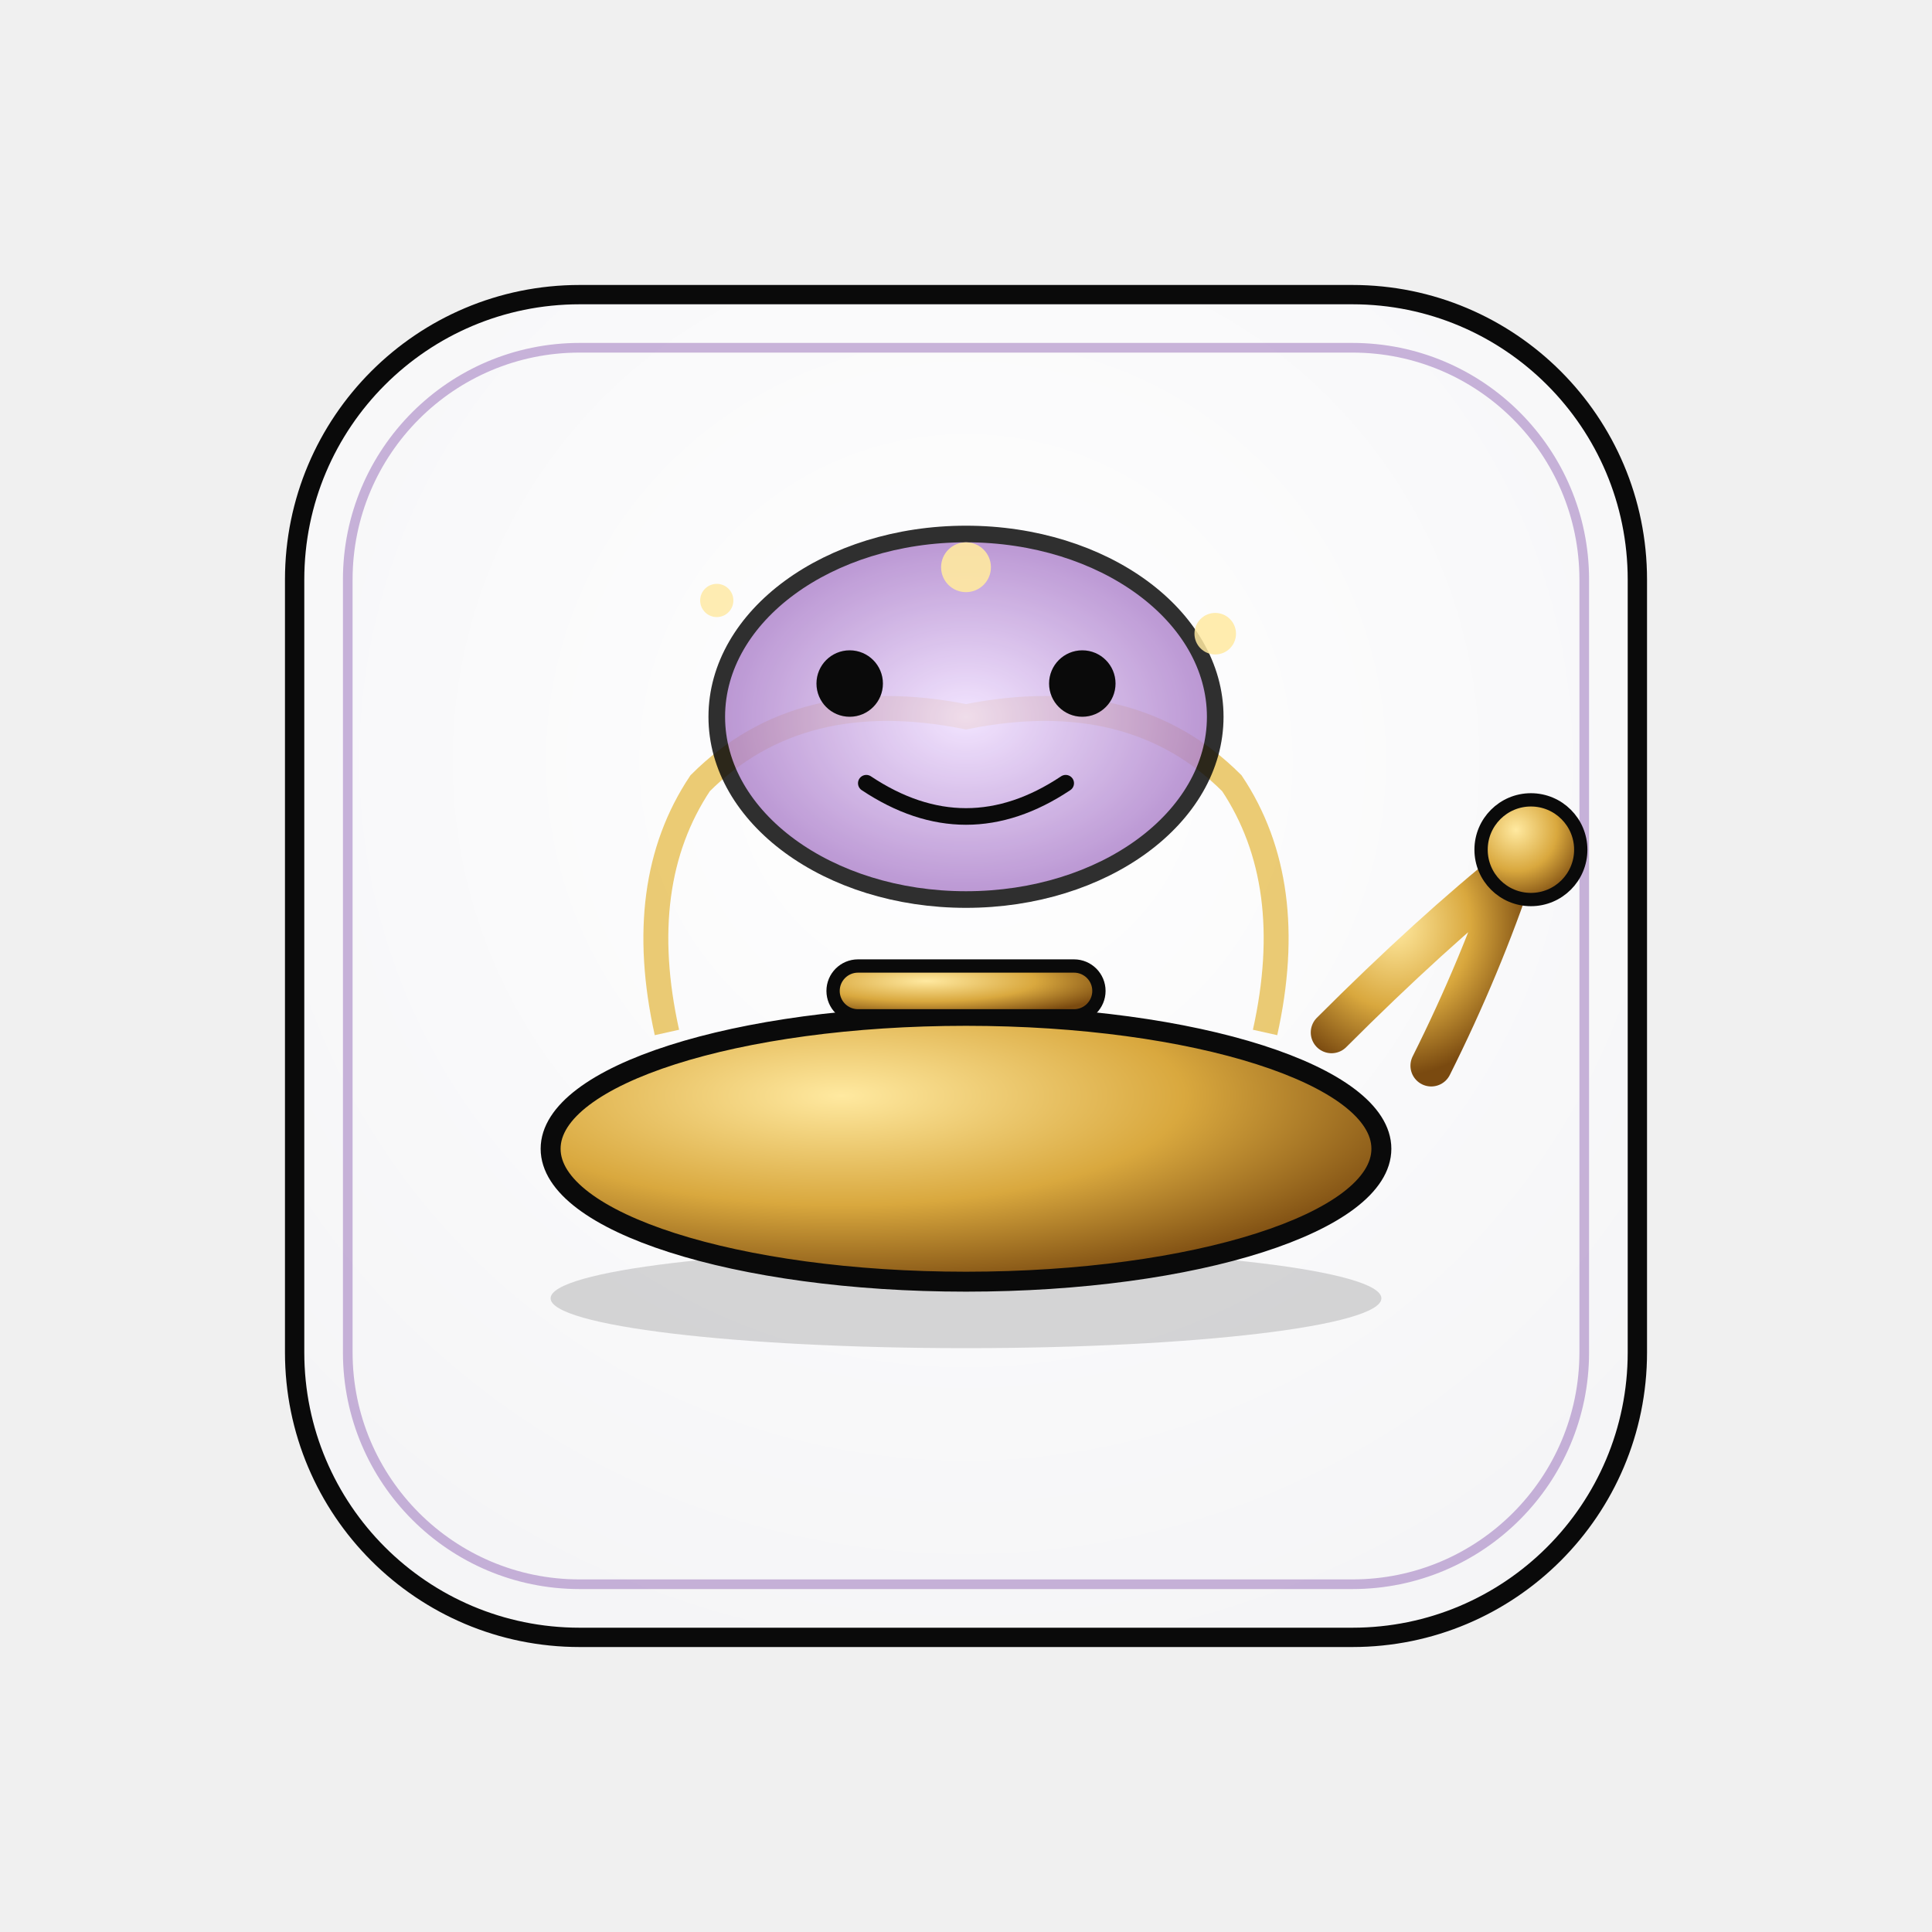
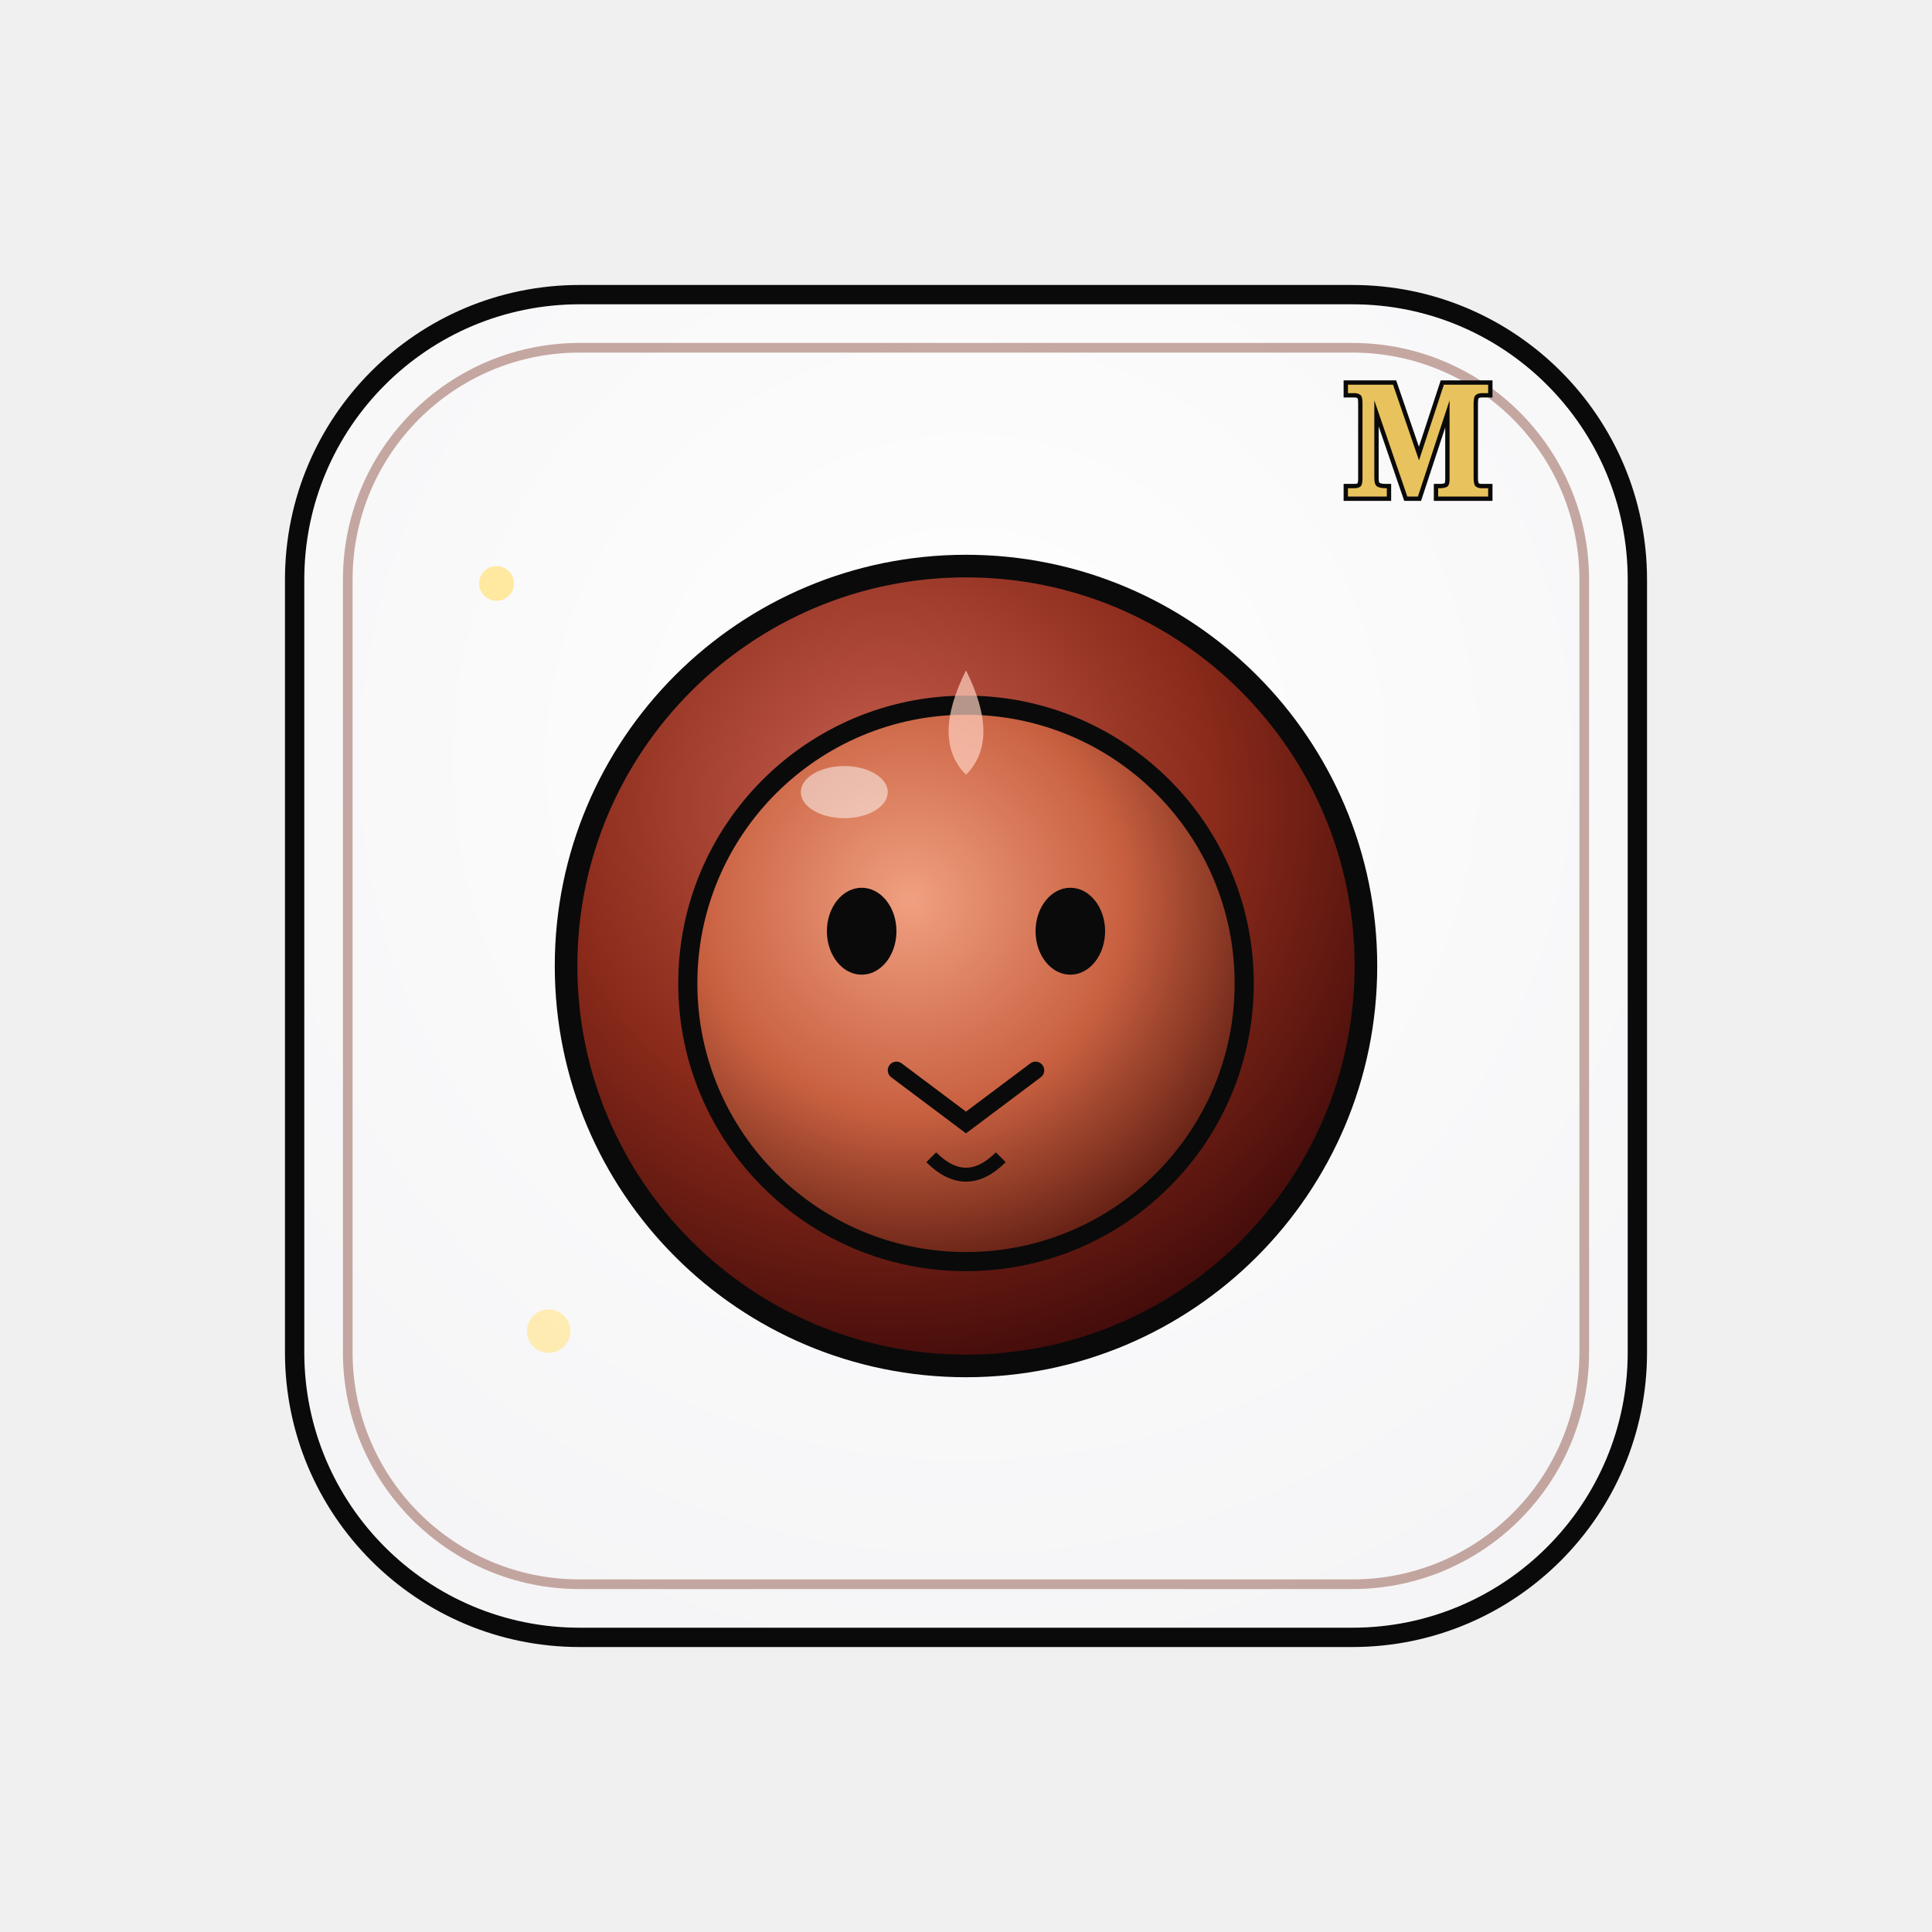
<svg xmlns="http://www.w3.org/2000/svg" viewBox="0 0 200 200" width="200" height="200">
  <defs>
    <radialGradient id="lm-bg" cx="50%" cy="35%" r="75%">
      <stop offset="0%" stop-color="#ffffff" />
      <stop offset="100%" stop-color="#f4f4f6" />
    </radialGradient>
-     <radialGradient id="lm-lamp2" cx="35%" cy="30%" r="75%">
-       <stop offset="0%" stop-color="#ffe9a0" />
-       <stop offset="55%" stop-color="#d9a83e" />
-       <stop offset="100%" stop-color="#7a4a10" />
+     <radialGradient id="lm-mane" cx="40%" cy="30%" r="75%">
+       <stop offset="0%" stop-color="#c86050" />
+       <stop offset="55%" stop-color="#8a2a1a" />
+       <stop offset="100%" stop-color="#3a0808" />
    </radialGradient>
-     <radialGradient id="lm-genie2" cx="40%" cy="30%" r="75%">
-       <stop offset="0%" stop-color="#d8b0ff" />
-       <stop offset="55%" stop-color="#aa5f4f" />
-       <stop offset="100%" stop-color="#9a4f3f" />
-     </radialGradient>
-     <radialGradient id="lm-smoke" cx="50%" cy="50%" r="60%">
-       <stop offset="0%" stop-color="#f0e0ff" />
-       <stop offset="100%" stop-color="#a070c0" />
+     <radialGradient id="lm-face" cx="40%" cy="35%" r="70%">
+       <stop offset="0%" stop-color="#f0a080" />
+       <stop offset="55%" stop-color="#c86040" />
+       <stop offset="100%" stop-color="#5a1a10" />
    </radialGradient>
  </defs>
  <rect x="30" y="30" width="140" height="140" rx="30" fill="url(#lm-bg)" />
  <rect x="30.5" y="30.5" width="139" height="139" rx="29.5" fill="none" stroke="#0a0a0a" stroke-width="2" />
-   <rect x="36" y="36" width="128" height="128" rx="24" fill="none" stroke="rgba(106,47,154,.35)" stroke-width="1" />
-   <g transform="translate(100,100) scale(0.86) translate(-100,-100)">
-     <ellipse cx="100" cy="140" rx="50" ry="6" fill="#000" opacity=".15" />
-     <ellipse cx="100" cy="122" rx="50" ry="16" fill="url(#lm-lamp2)" stroke="#0a0a0a" stroke-width="2.4" />
-     <path d="M144 108 Q156 96 166 88 Q162 100 156 112" stroke="url(#lm-lamp2)" stroke-width="5" fill="none" stroke-linecap="round" />
-     <circle cx="168" cy="86" r="6" fill="url(#lm-lamp2)" stroke="#0a0a0a" stroke-width="1.6" />
-     <path d="M64 108 Q60 90 68 78 Q80 66 100 70 Q120 66 132 78 Q140 90 136 108" stroke="#e8c25c" stroke-width="3" fill="none" opacity=".85" />
-     <ellipse cx="100" cy="70" rx="30" ry="22" fill="url(#lm-smoke)" stroke="#0a0a0a" stroke-width="2" opacity=".85" />
-     <circle cx="86" cy="66" r="4" fill="#0a0a0a" />
-     <circle cx="114" cy="66" r="4" fill="#0a0a0a" />
-     <path d="M88 78 Q100 86 112 78" stroke="#0a0a0a" stroke-width="2" fill="none" stroke-linecap="round" />
-     <circle cx="100" cy="52" r="3" fill="#ffe9a0" opacity=".9" />
-     <circle cx="70" cy="56" r="2" fill="#ffe9a0" opacity=".8" />
-     <circle cx="130" cy="60" r="2.5" fill="#ffe9a0" opacity=".85" />
-     <rect x="84" y="100" width="32" height="6" rx="3" fill="url(#lm-lamp2)" stroke="#0a0a0a" stroke-width="1.6" />
+   <rect x="36" y="36" width="128" height="128" rx="24" fill="none" stroke="rgba(122,47,31,.4)" stroke-width="1" />
+   <g transform="translate(100,100) scale(0.9) translate(-100,-100)">
+     <circle cx="100" cy="100" r="46" fill="url(#lm-mane)" stroke="#0a0a0a" stroke-width="2.6" />
+     <circle cx="100" cy="102" r="32" fill="url(#lm-face)" stroke="#0a0a0a" stroke-width="2.2" />
+     <ellipse cx="88" cy="96" rx="4" ry="5" fill="#0a0a0a" />
+     <ellipse cx="112" cy="96" rx="4" ry="5" fill="#0a0a0a" />
+     <path d="M92 112 L100 118 L108 112" stroke="#0a0a0a" stroke-width="2" fill="none" stroke-linecap="round" />
+     <path d="M96 122 Q100 126 104 122" stroke="#0a0a0a" stroke-width="1.6" fill="none" />
+     <text x="152" y="46" text-anchor="middle" font-family="Georgia,serif" font-size="18" font-weight="900" fill="#e8c25c" stroke="#0a0a0a" stroke-width="1" paint-order="stroke">M</text>
+     <path d="M100 66 Q96 74 100 78 Q104 74 100 66" fill="#ffd0c0" opacity=".7" />
+     <ellipse cx="86" cy="80" rx="5" ry="3" fill="#fff" opacity=".5" />
+     <circle cx="46" cy="56" r="2" fill="#ffe9a0" />
+     <circle cx="52" cy="142" r="2.5" fill="#ffe9a0" opacity=".8" />
  </g>
</svg>
